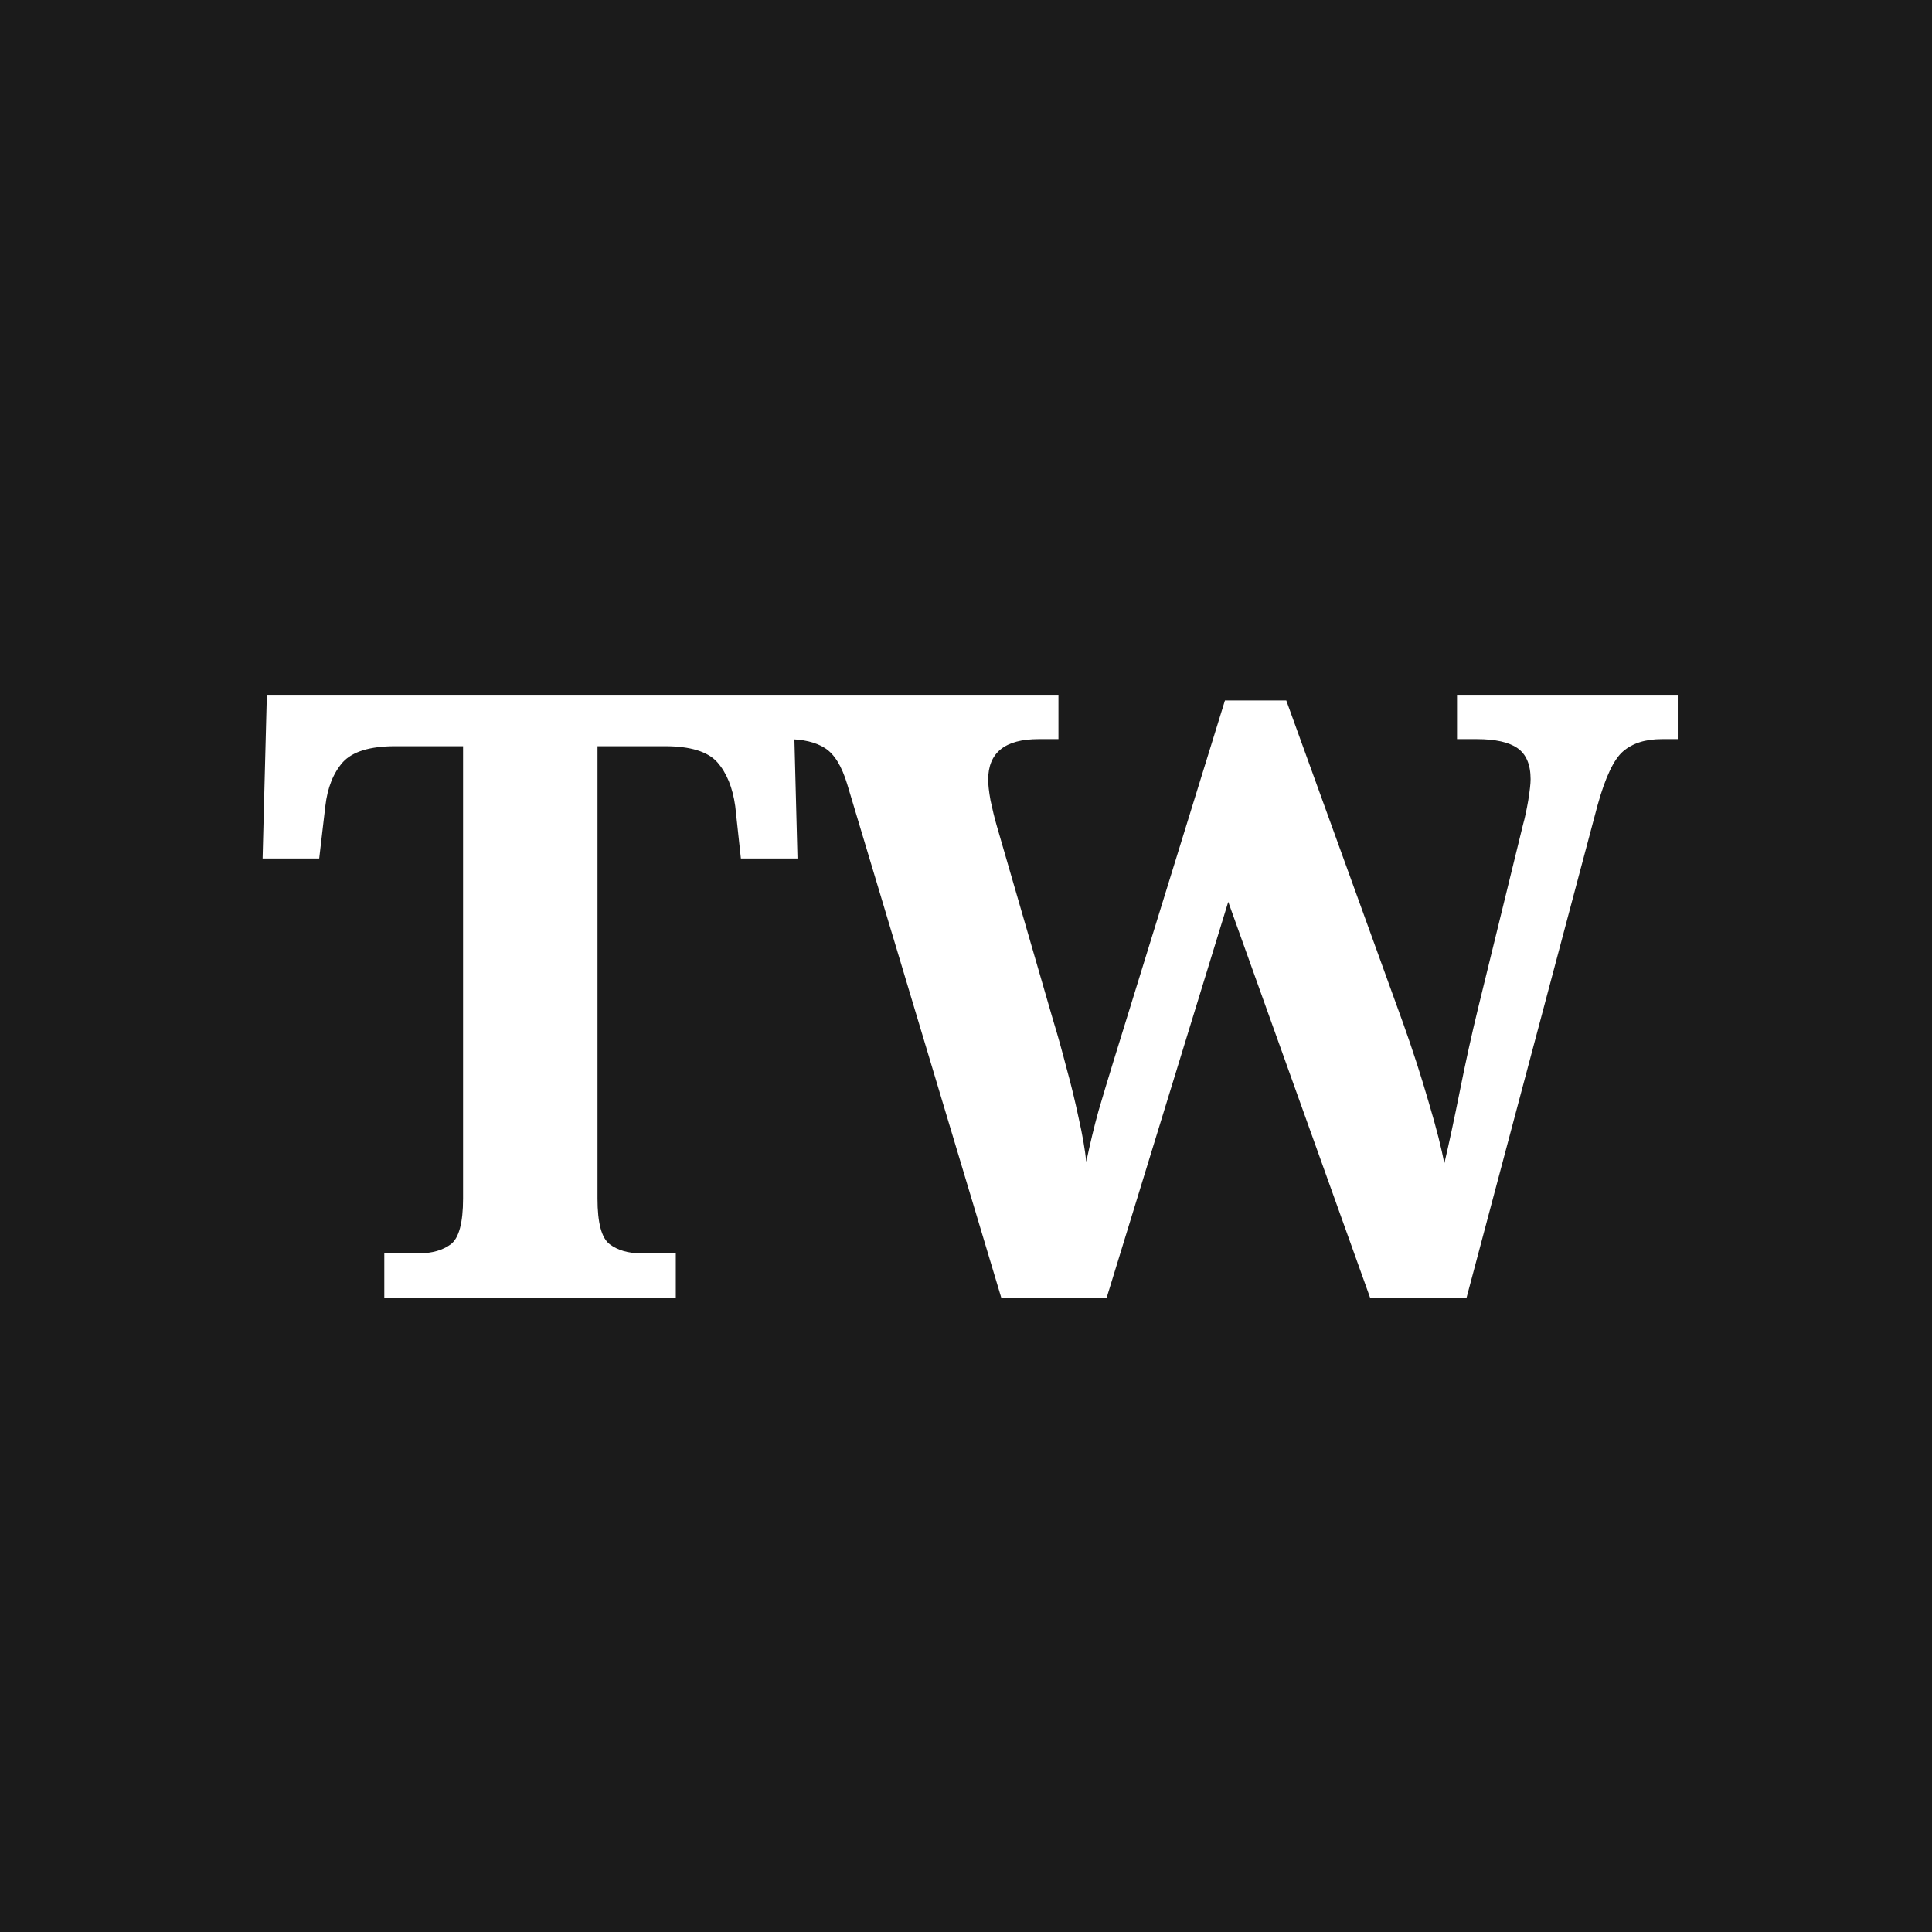
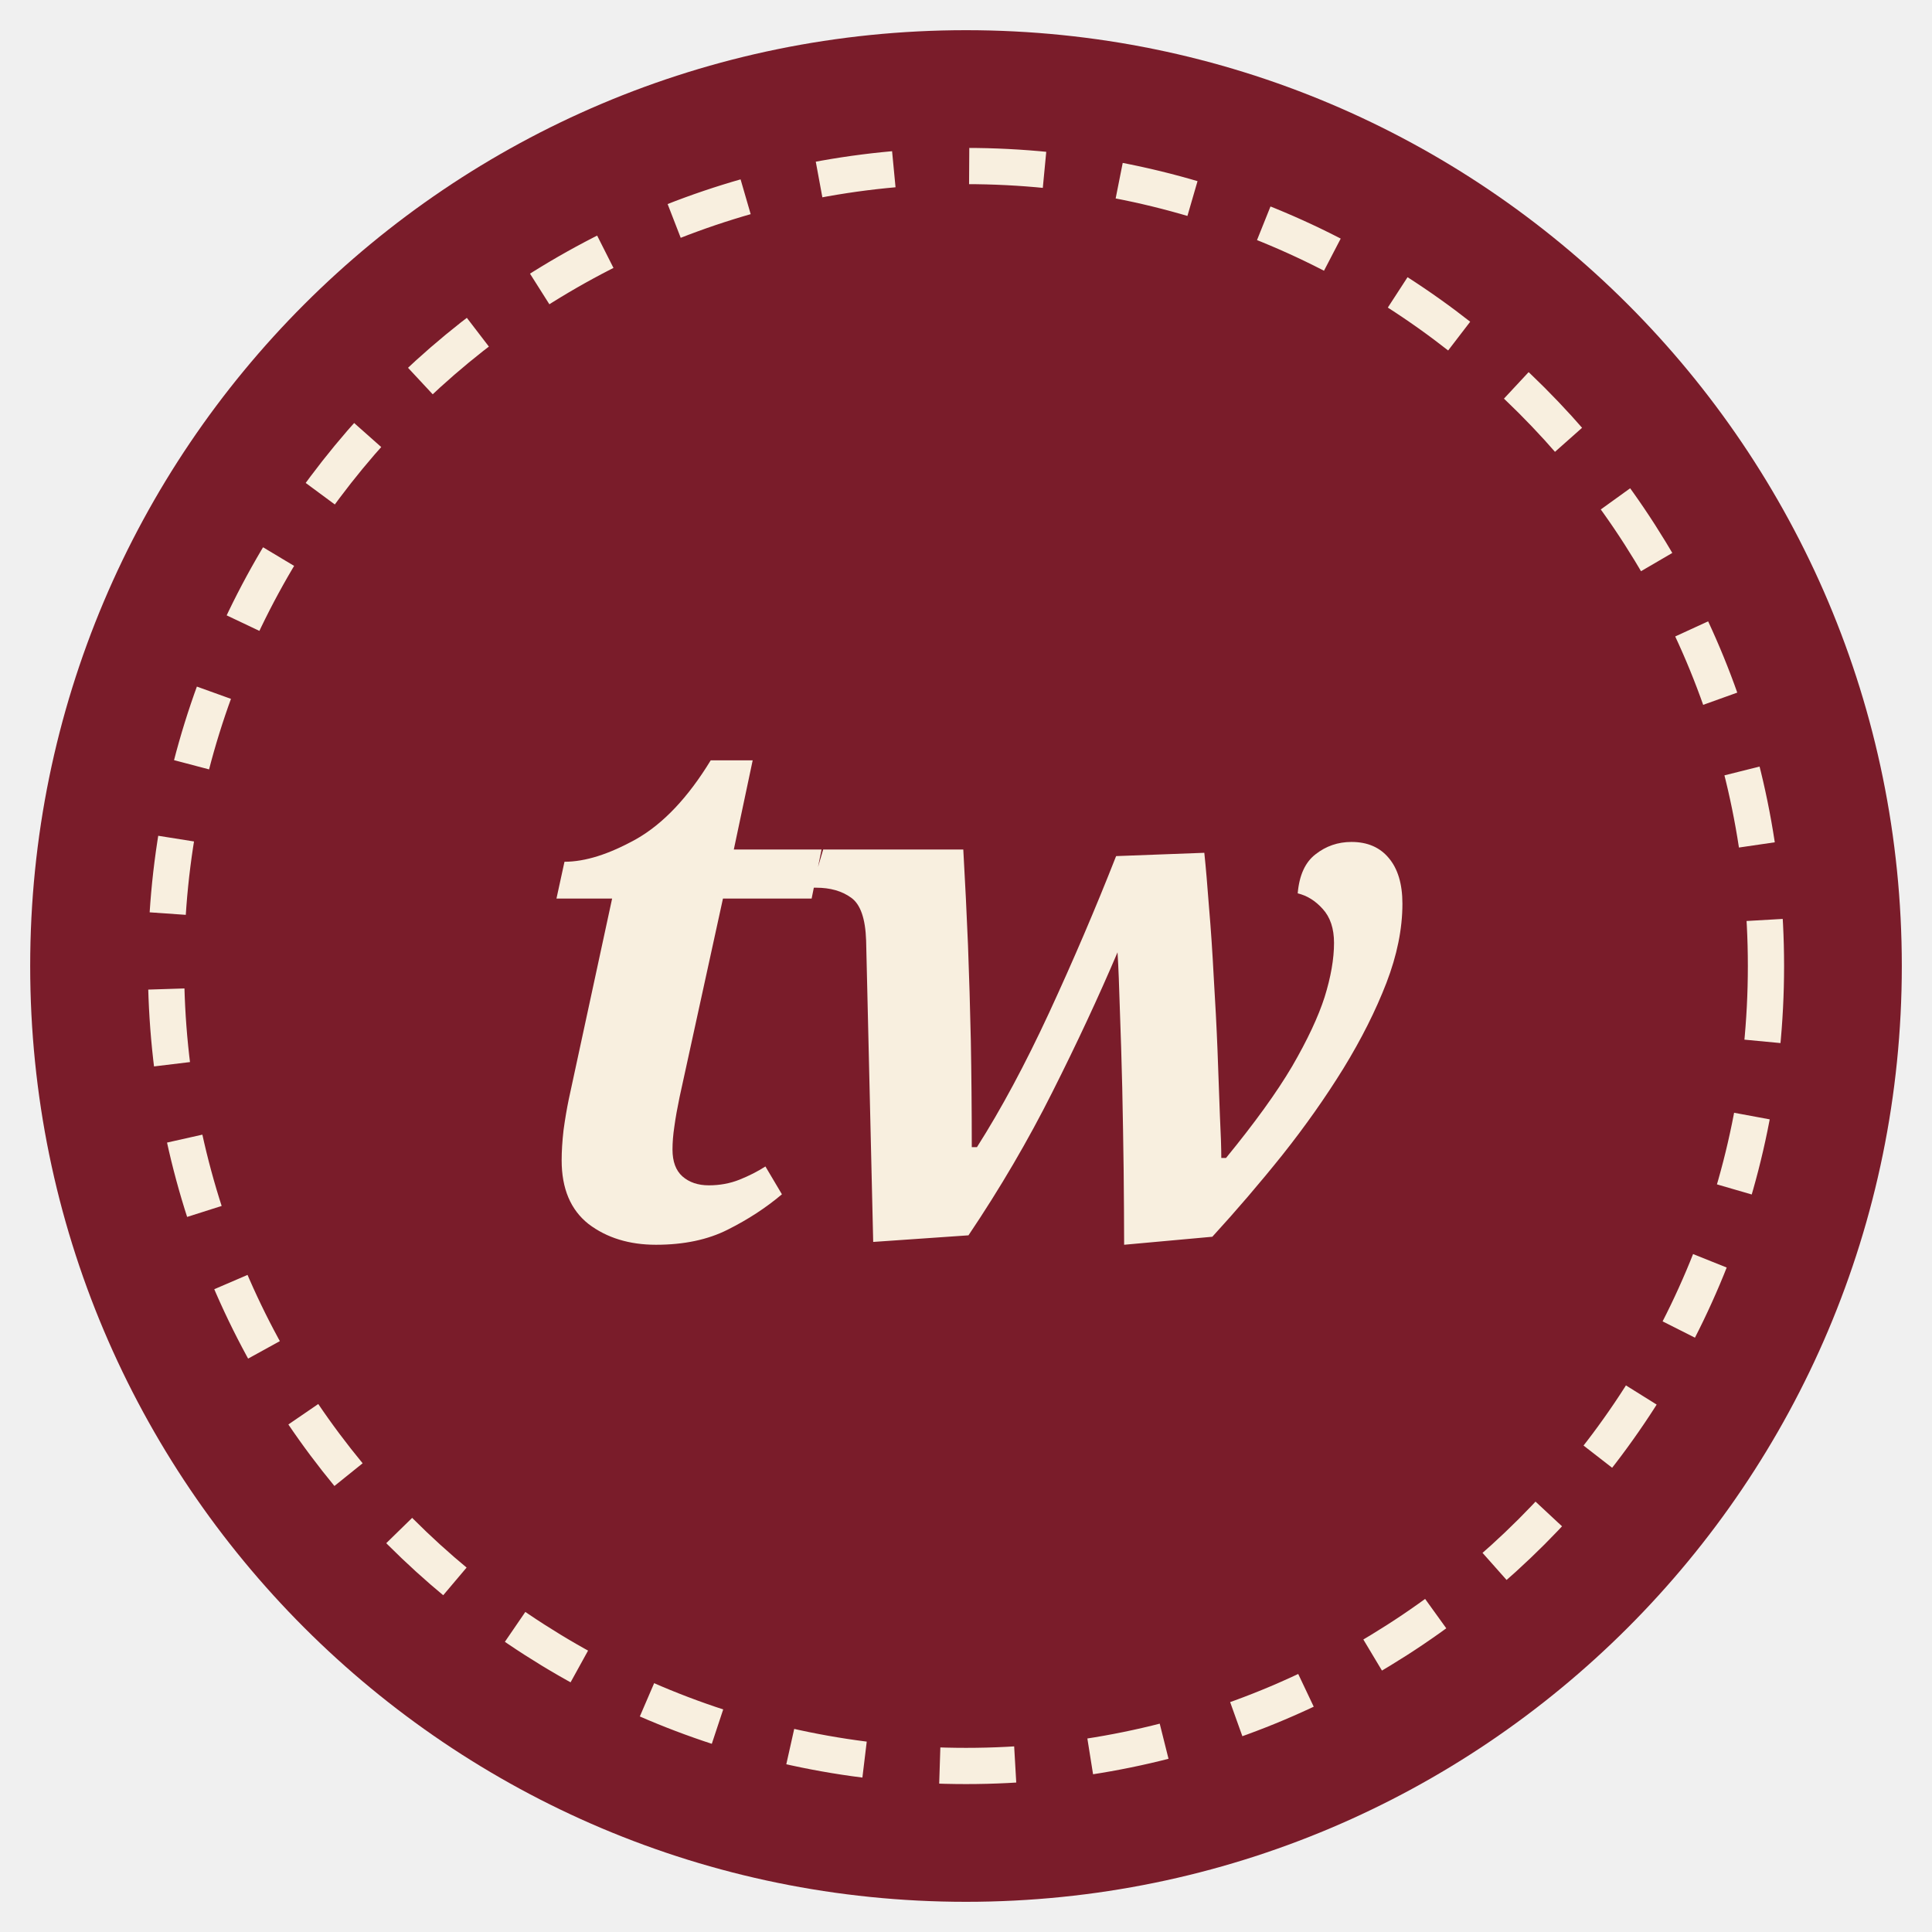
<svg xmlns="http://www.w3.org/2000/svg" viewBox="0 0 64 64">
-   <rect width="64" height="64" fill="#1b1b1b" />
-   <text x="32" y="43" text-anchor="middle" font-family="Georgia, serif" font-weight="700" font-size="28" letter-spacing="-1" fill="#ffffff">TW</text>
+   <circle cx="32" cy="32" r="31" fill="#7a1c2a" />
+   <circle cx="32" cy="32" r="26.5" fill="none" stroke="#f8efdf" stroke-width="1.2" stroke-dasharray="2.5 2.5" />
+   <text x="32" y="41" text-anchor="middle" font-family="Georgia, serif" font-style="italic" font-weight="700" font-size="24" letter-spacing="-1" fill="#f8efdf">tw</text>
</svg>
